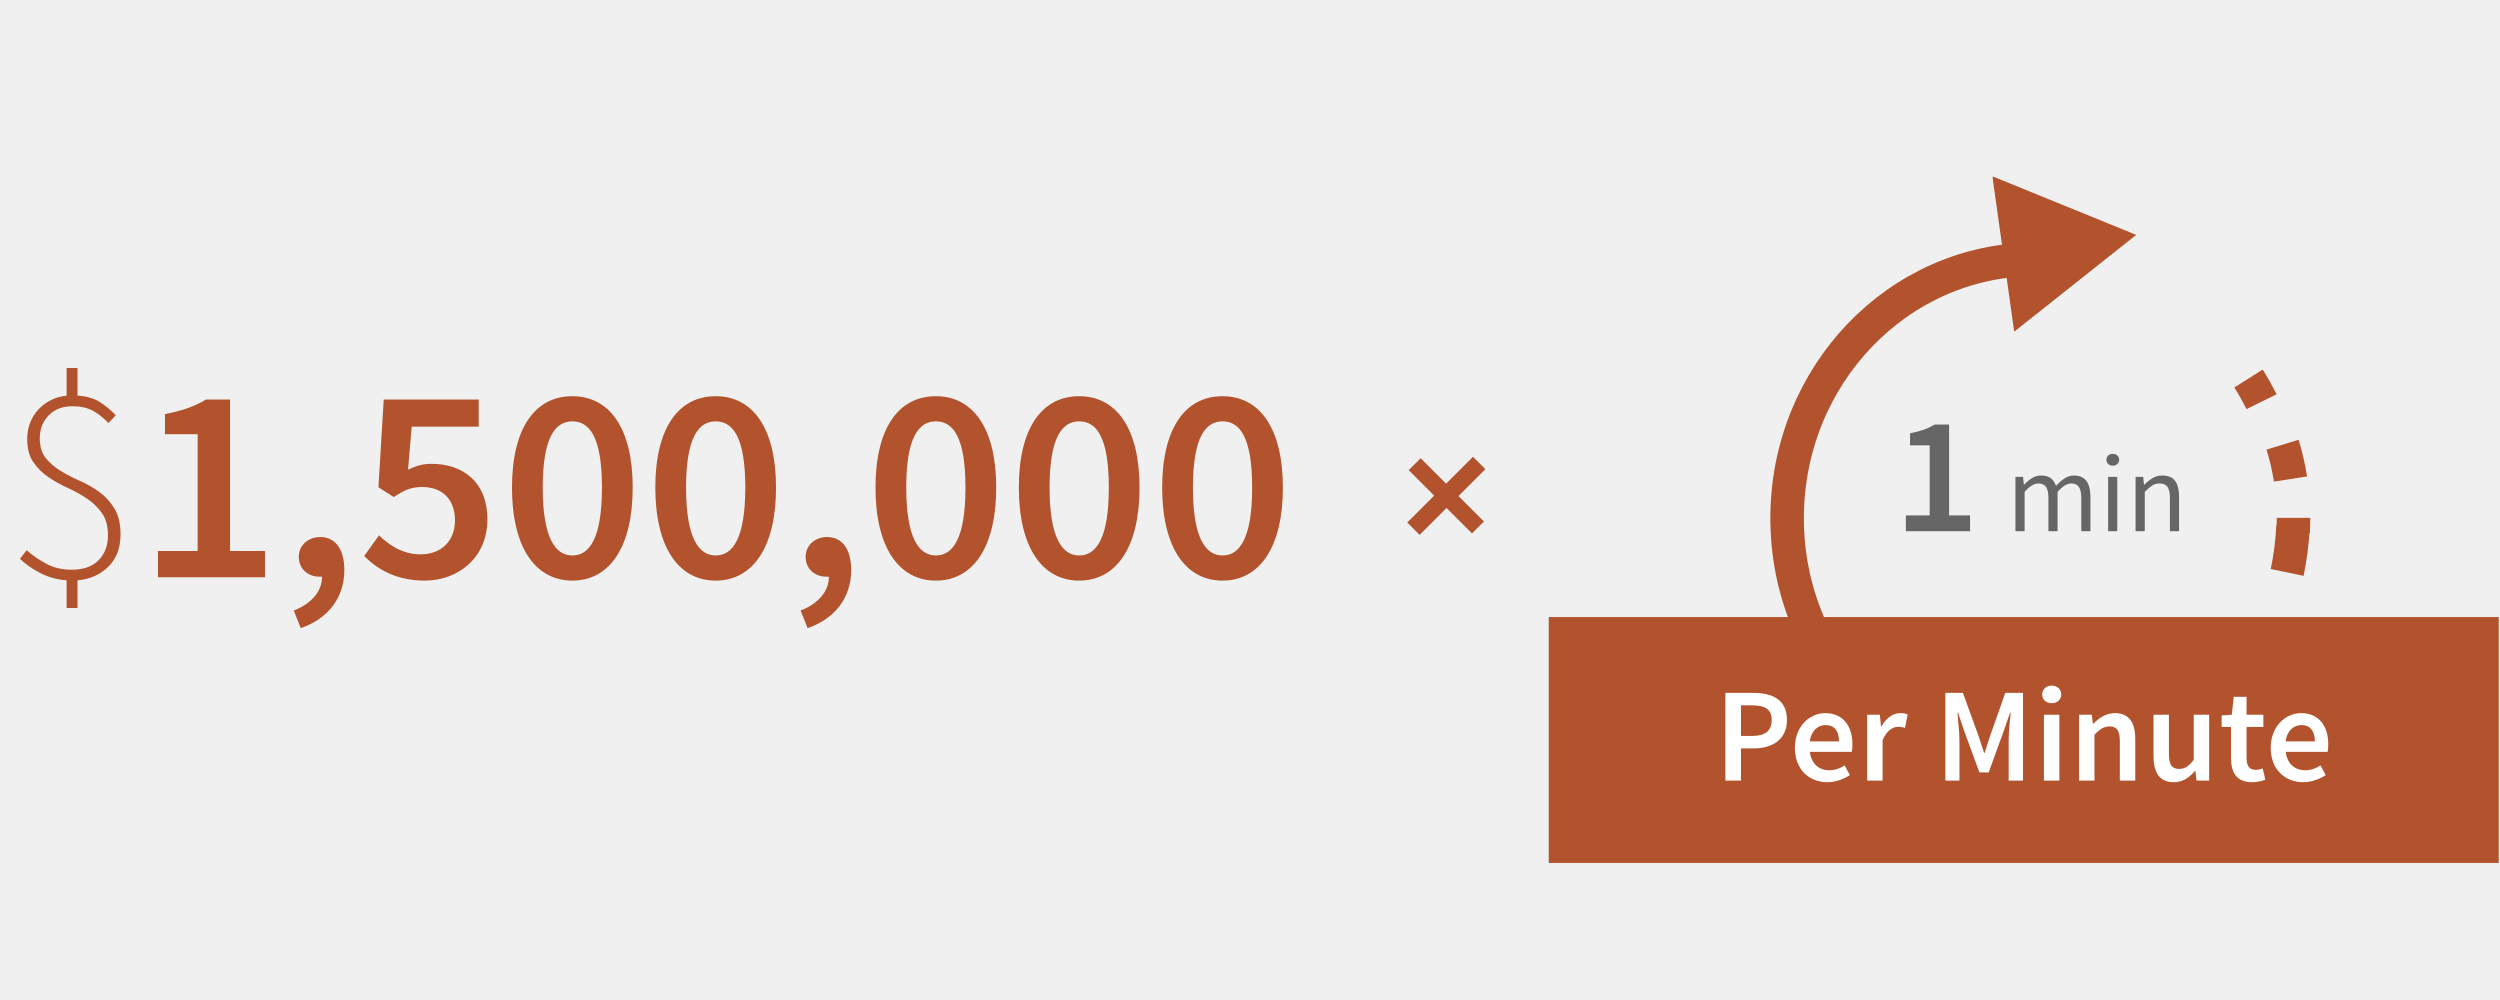
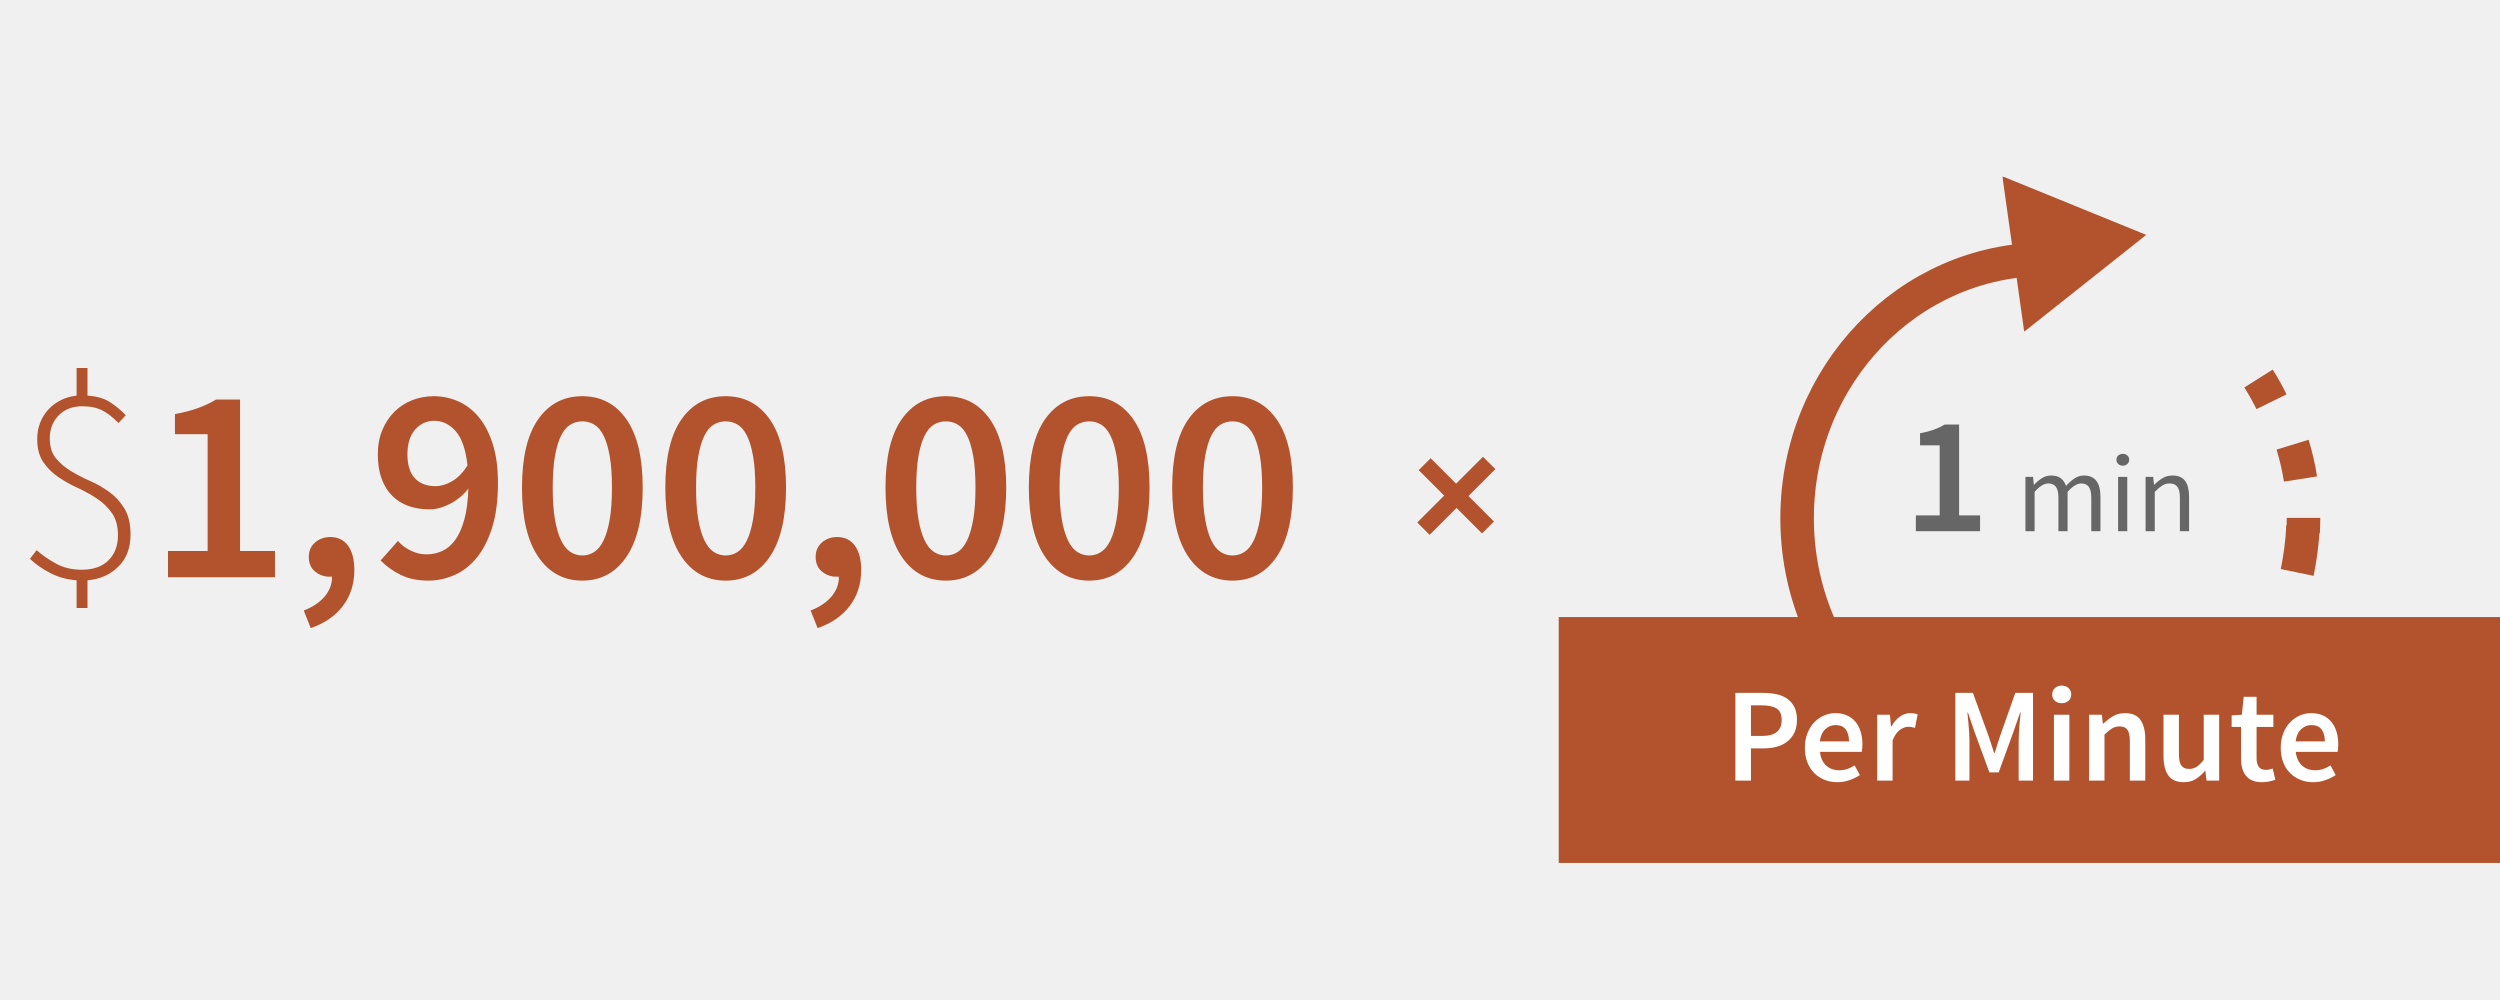
<svg xmlns="http://www.w3.org/2000/svg" xmlns:xlink="http://www.w3.org/1999/xlink" width="250px" height="100px" viewBox="0 0 250 100" version="1.1">
  <defs>
    <polygon id="path-1" points="0.426 0.286 14.811 0.286 14.811 15.824 0.426 15.824" />
  </defs>
  <g id="deficit-3-outline" stroke="none" stroke-width="1" fill="none" fill-rule="evenodd">
-     <g id="Group-10" transform="translate(1, 17)">
-       <path d="M5.66,43.8 L5.66,41.033 C4.691,40.959 3.807,40.712 3.006,40.293 C2.205,39.874 1.534,39.403 0.994,38.882 L1.664,38.016 C2.205,38.5 2.847,38.947 3.592,39.357 C4.337,39.767 5.194,39.972 6.163,39.972 C7.336,39.972 8.235,39.655 8.859,39.022 C9.483,38.388 9.795,37.559 9.795,36.535 C9.795,35.622 9.595,34.882 9.195,34.313 C8.794,33.745 8.296,33.261 7.7,32.861 C7.104,32.46 6.456,32.101 5.758,31.785 C5.059,31.468 4.412,31.105 3.816,30.695 C3.22,30.285 2.721,29.787 2.321,29.2 C1.921,28.613 1.72,27.845 1.72,26.895 C1.72,26.318 1.818,25.777 2.014,25.274 C2.209,24.772 2.484,24.329 2.838,23.947 C3.192,23.565 3.611,23.253 4.095,23.011 C4.58,22.769 5.101,22.62 5.66,22.564 L5.66,19.798 L6.75,19.798 L6.75,22.564 C7.662,22.62 8.408,22.834 8.985,23.207 C9.562,23.579 10.093,24.017 10.578,24.52 L9.851,25.302 C9.59,25.042 9.334,24.809 9.083,24.604 C8.831,24.399 8.566,24.222 8.286,24.073 C8.007,23.924 7.7,23.812 7.364,23.738 C7.029,23.663 6.647,23.626 6.219,23.626 C5.25,23.626 4.468,23.929 3.872,24.534 C3.276,25.139 2.978,25.908 2.978,26.839 C2.978,27.659 3.178,28.315 3.578,28.809 C3.979,29.303 4.477,29.731 5.073,30.094 C5.669,30.458 6.317,30.793 7.015,31.1 C7.714,31.408 8.361,31.78 8.957,32.218 C9.553,32.656 10.051,33.205 10.452,33.866 C10.852,34.528 11.053,35.389 11.053,36.451 C11.053,37.792 10.648,38.863 9.837,39.664 C9.027,40.465 7.998,40.922 6.75,41.033 L6.75,43.8 L5.66,43.8 Z M14.797,40.726 L14.797,38.1 L18.764,38.1 L18.764,26.42 L15.495,26.42 L15.495,24.408 C17.256,24.073 18.485,23.626 19.603,22.955 L22.006,22.955 L22.006,38.1 L25.498,38.1 L25.498,40.726 L14.797,40.726 Z M29.075,45.811 L28.376,44.051 C30.192,43.352 31.226,42.067 31.198,40.67 L30.947,40.67 C29.857,40.67 28.879,39.944 28.879,38.686 C28.879,37.485 29.857,36.702 31.031,36.702 C32.539,36.702 33.434,37.932 33.434,40 C33.434,42.738 31.841,44.861 29.075,45.811 Z M41.481,41.061 C38.603,41.061 36.731,39.916 35.417,38.602 L36.898,36.535 C37.96,37.541 39.273,38.435 41.062,38.435 C43.045,38.435 44.498,37.177 44.498,35.026 C44.498,32.902 43.185,31.701 41.229,31.701 C40.084,31.701 39.441,32.008 38.379,32.707 L36.842,31.729 L37.373,22.955 L46.873,22.955 L46.873,25.666 L40.167,25.666 L39.804,29.969 C40.559,29.605 41.229,29.382 42.151,29.382 C45.197,29.382 47.74,31.114 47.74,34.942 C47.74,38.826 44.75,41.061 41.481,41.061 Z M56.234,41.061 C52.545,41.061 50.198,37.764 50.198,31.757 C50.198,25.749 52.545,22.62 56.234,22.62 C59.922,22.62 62.269,25.777 62.269,31.757 C62.269,37.764 59.922,41.061 56.234,41.061 Z M56.234,38.547 C57.966,38.547 59.195,36.786 59.195,31.757 C59.195,26.727 57.966,25.135 56.234,25.135 C54.529,25.135 53.272,26.727 53.272,31.757 C53.272,36.786 54.529,38.547 56.234,38.547 Z M70.568,41.061 C66.879,41.061 64.532,37.764 64.532,31.757 C64.532,25.749 66.879,22.62 70.568,22.62 C74.256,22.62 76.603,25.777 76.603,31.757 C76.603,37.764 74.256,41.061 70.568,41.061 Z M70.568,38.547 C72.3,38.547 73.529,36.786 73.529,31.757 C73.529,26.727 72.3,25.135 70.568,25.135 C68.863,25.135 67.606,26.727 67.606,31.757 C67.606,36.786 68.863,38.547 70.568,38.547 Z M79.76,45.811 L79.062,44.051 C80.878,43.352 81.912,42.067 81.884,40.67 L81.632,40.67 C80.543,40.67 79.565,39.944 79.565,38.686 C79.565,37.485 80.543,36.702 81.716,36.702 C83.225,36.702 84.119,37.932 84.119,40 C84.119,42.738 82.526,44.861 79.76,45.811 Z M92.585,41.061 C88.897,41.061 86.55,37.764 86.55,31.757 C86.55,25.749 88.897,22.62 92.585,22.62 C96.274,22.62 98.621,25.777 98.621,31.757 C98.621,37.764 96.274,41.061 92.585,41.061 Z M92.585,38.547 C94.318,38.547 95.547,36.786 95.547,31.757 C95.547,26.727 94.318,25.135 92.585,25.135 C90.881,25.135 89.624,26.727 89.624,31.757 C89.624,36.786 90.881,38.547 92.585,38.547 Z M106.919,41.061 C103.231,41.061 100.884,37.764 100.884,31.757 C100.884,25.749 103.231,22.62 106.919,22.62 C110.607,22.62 112.954,25.777 112.954,31.757 C112.954,37.764 110.607,41.061 106.919,41.061 Z M106.919,38.547 C108.652,38.547 109.881,36.786 109.881,31.757 C109.881,26.727 108.652,25.135 106.919,25.135 C105.215,25.135 103.957,26.727 103.957,31.757 C103.957,36.786 105.215,38.547 106.919,38.547 Z M121.253,41.061 C117.565,41.061 115.218,37.764 115.218,31.757 C115.218,25.749 117.565,22.62 121.253,22.62 C124.941,22.62 127.288,25.777 127.288,31.757 C127.288,37.764 124.941,41.061 121.253,41.061 Z M121.253,38.547 C122.985,38.547 124.215,36.786 124.215,31.757 C124.215,26.727 122.985,25.135 121.253,25.135 C119.549,25.135 118.291,26.727 118.291,31.757 C118.291,36.786 119.549,38.547 121.253,38.547 Z" id="$1,500,000" fill="#B3532D" fill-rule="nonzero" />
+     <g id="Group-10" transform="translate(2, 17)">
+       <path d="M5.66,43.8 L5.66,41.033 C4.691,40.959 3.807,40.712 3.006,40.293 C2.205,39.874 1.534,39.403 0.994,38.882 L1.664,38.016 C2.205,38.5 2.847,38.947 3.592,39.357 C4.337,39.767 5.194,39.972 6.163,39.972 C7.336,39.972 8.235,39.655 8.859,39.022 C9.483,38.388 9.795,37.559 9.795,36.535 C9.795,35.622 9.595,34.882 9.195,34.313 C8.794,33.745 8.296,33.261 7.7,32.861 C7.223,32.54 6.713,32.247 6.171,31.98 L5.758,31.785 C5.059,31.468 4.412,31.105 3.816,30.695 C3.22,30.285 2.721,29.787 2.321,29.2 C1.921,28.613 1.72,27.845 1.72,26.895 C1.72,26.318 1.818,25.777 2.014,25.274 C2.209,24.772 2.484,24.329 2.838,23.947 C3.192,23.565 3.611,23.253 4.095,23.011 C4.58,22.769 5.101,22.62 5.66,22.564 L5.66,19.798 L6.75,19.798 L6.75,22.564 C7.662,22.62 8.408,22.834 8.985,23.207 C9.562,23.579 10.093,24.017 10.578,24.52 L9.851,25.302 C9.59,25.042 9.334,24.809 9.083,24.604 C8.831,24.399 8.566,24.222 8.286,24.073 C8.007,23.924 7.7,23.812 7.364,23.738 C7.029,23.663 6.647,23.626 6.219,23.626 C5.25,23.626 4.468,23.929 3.872,24.534 C3.276,25.139 2.978,25.908 2.978,26.839 C2.978,27.659 3.178,28.315 3.578,28.809 C3.979,29.303 4.477,29.731 5.073,30.094 C5.669,30.458 6.317,30.793 7.015,31.1 C7.714,31.408 8.361,31.78 8.957,32.218 C9.553,32.656 10.051,33.205 10.452,33.866 C10.852,34.528 11.053,35.389 11.053,36.451 C11.053,37.792 10.648,38.863 9.837,39.664 C9.027,40.465 7.998,40.922 6.75,41.033 L6.75,43.8 L5.66,43.8 Z M14.797,40.726 L14.797,38.1 L18.764,38.1 L18.764,26.42 L15.495,26.42 L15.495,24.408 C16.389,24.241 17.158,24.04 17.8,23.808 C18.443,23.575 19.044,23.291 19.603,22.955 L22.006,22.955 L22.006,38.1 L25.498,38.1 L25.498,40.726 L14.797,40.726 Z M29.075,45.811 L28.376,44.051 C29.289,43.697 29.992,43.222 30.486,42.626 C30.979,42.03 31.217,41.378 31.198,40.67 L30.947,40.67 C30.407,40.67 29.927,40.498 29.508,40.153 C29.089,39.809 28.879,39.32 28.879,38.686 C28.879,38.09 29.089,37.611 29.508,37.247 C29.927,36.884 30.435,36.702 31.031,36.702 C31.794,36.702 32.386,36.991 32.805,37.569 C33.224,38.146 33.434,38.956 33.434,40 C33.434,41.378 33.056,42.57 32.302,43.576 C31.548,44.582 30.472,45.327 29.075,45.811 Z M41.565,31.617 C42.086,31.617 42.631,31.454 43.199,31.128 C43.767,30.802 44.284,30.276 44.75,29.549 C44.582,27.985 44.196,26.849 43.59,26.141 C42.985,25.433 42.254,25.079 41.397,25.079 C40.67,25.079 40.046,25.368 39.525,25.945 C39.003,26.523 38.742,27.351 38.742,28.432 C38.742,29.494 38.989,30.29 39.483,30.821 C39.977,31.352 40.67,31.617 41.565,31.617 Z M40.81,41.061 C39.748,41.061 38.826,40.866 38.044,40.475 C37.262,40.083 36.6,39.608 36.06,39.05 L37.792,37.094 C38.128,37.485 38.552,37.806 39.064,38.058 C39.576,38.309 40.102,38.435 40.642,38.435 C41.201,38.435 41.728,38.323 42.221,38.1 C42.715,37.876 43.148,37.508 43.52,36.996 C43.893,36.484 44.196,35.808 44.429,34.97 C44.661,34.132 44.796,33.098 44.834,31.869 C44.312,32.521 43.697,33.028 42.99,33.391 C42.282,33.755 41.602,33.936 40.95,33.936 C40.186,33.936 39.488,33.825 38.854,33.601 C38.221,33.377 37.676,33.037 37.22,32.581 C36.763,32.125 36.409,31.552 36.158,30.863 C35.906,30.174 35.781,29.363 35.781,28.432 C35.781,27.538 35.93,26.732 36.228,26.015 C36.526,25.298 36.926,24.688 37.429,24.185 C37.932,23.682 38.524,23.295 39.203,23.025 C39.883,22.755 40.605,22.62 41.369,22.62 C42.226,22.62 43.045,22.792 43.828,23.137 C44.61,23.482 45.295,24.008 45.881,24.716 C46.468,25.424 46.934,26.322 47.279,27.412 C47.623,28.502 47.795,29.792 47.795,31.282 C47.795,33.014 47.605,34.495 47.223,35.725 C46.841,36.954 46.329,37.964 45.686,38.756 C45.043,39.548 44.298,40.13 43.451,40.502 C42.603,40.875 41.723,41.061 40.81,41.061 Z M56.234,41.061 C54.371,41.061 52.899,40.265 51.819,38.672 C50.739,37.08 50.198,34.775 50.198,31.757 C50.198,28.739 50.739,26.462 51.819,24.925 C52.899,23.388 54.371,22.62 56.234,22.62 C58.096,22.62 59.568,23.393 60.648,24.939 C61.729,26.485 62.269,28.758 62.269,31.757 C62.269,34.775 61.729,37.08 60.648,38.672 C59.568,40.265 58.096,41.061 56.234,41.061 Z M56.234,38.547 C56.662,38.547 57.058,38.43 57.421,38.197 C57.784,37.964 58.096,37.578 58.357,37.038 C58.618,36.498 58.823,35.799 58.972,34.942 C59.121,34.085 59.195,33.024 59.195,31.757 C59.195,30.509 59.121,29.461 58.972,28.613 C58.823,27.766 58.618,27.081 58.357,26.56 C58.096,26.038 57.784,25.67 57.421,25.456 C57.058,25.242 56.662,25.135 56.234,25.135 C55.805,25.135 55.409,25.242 55.046,25.456 C54.683,25.67 54.371,26.038 54.11,26.56 C53.849,27.081 53.644,27.766 53.495,28.613 C53.346,29.461 53.272,30.509 53.272,31.757 C53.272,33.024 53.346,34.085 53.495,34.942 C53.644,35.799 53.849,36.498 54.11,37.038 C54.371,37.578 54.683,37.964 55.046,38.197 C55.409,38.43 55.805,38.547 56.234,38.547 Z M70.568,41.061 C68.705,41.061 67.233,40.265 66.153,38.672 C65.072,37.08 64.532,34.775 64.532,31.757 C64.532,28.739 65.072,26.462 66.153,24.925 C67.233,23.388 68.705,22.62 70.568,22.62 C72.43,22.62 73.902,23.393 74.982,24.939 C76.063,26.485 76.603,28.758 76.603,31.757 C76.603,34.775 76.063,37.08 74.982,38.672 C73.902,40.265 72.43,41.061 70.568,41.061 Z M70.568,38.547 C70.996,38.547 71.392,38.43 71.755,38.197 C72.118,37.964 72.43,37.578 72.691,37.038 C72.952,36.498 73.157,35.799 73.306,34.942 C73.455,34.085 73.529,33.024 73.529,31.757 C73.529,30.509 73.455,29.461 73.306,28.613 C73.157,27.766 72.952,27.081 72.691,26.56 C72.43,26.038 72.118,25.67 71.755,25.456 C71.392,25.242 70.996,25.135 70.568,25.135 C70.139,25.135 69.743,25.242 69.38,25.456 C69.017,25.67 68.705,26.038 68.444,26.56 C68.183,27.081 67.978,27.766 67.829,28.613 C67.68,29.461 67.606,30.509 67.606,31.757 C67.606,33.024 67.68,34.085 67.829,34.942 C67.978,35.799 68.183,36.498 68.444,37.038 C68.705,37.578 69.017,37.964 69.38,38.197 C69.743,38.43 70.139,38.547 70.568,38.547 Z M81.716,36.702 C82.48,36.702 83.071,36.991 83.49,37.569 C83.91,38.146 84.119,38.956 84.119,40 C84.119,41.378 83.742,42.57 82.987,43.576 C82.233,44.582 81.157,45.327 79.76,45.811 L79.062,44.051 C79.974,43.697 80.678,43.222 81.171,42.626 C81.665,42.03 81.902,41.378 81.884,40.67 L81.632,40.67 C81.092,40.67 80.612,40.498 80.193,40.153 C79.774,39.809 79.565,39.32 79.565,38.686 C79.565,38.09 79.774,37.611 80.193,37.247 C80.612,36.884 81.12,36.702 81.716,36.702 Z M92.585,22.62 C94.448,22.62 95.92,23.393 97,24.939 C98.08,26.485 98.621,28.758 98.621,31.757 C98.621,34.775 98.08,37.08 97,38.672 C95.92,40.265 94.448,41.061 92.585,41.061 C90.723,41.061 89.251,40.265 88.171,38.672 C87.09,37.08 86.55,34.775 86.55,31.757 C86.55,28.739 87.09,26.462 88.171,24.925 C89.251,23.388 90.723,22.62 92.585,22.62 Z M106.919,22.62 C108.782,22.62 110.254,23.393 111.334,24.939 C112.414,26.485 112.954,28.758 112.954,31.757 C112.954,34.775 112.414,37.08 111.334,38.672 C110.254,40.265 108.782,41.061 106.919,41.061 C105.056,41.061 103.585,40.265 102.504,38.672 C101.424,37.08 100.884,34.775 100.884,31.757 C100.884,28.739 101.424,26.462 102.504,24.925 C103.585,23.388 105.056,22.62 106.919,22.62 Z M121.253,22.62 C123.116,22.62 124.587,23.393 125.668,24.939 C126.748,26.485 127.288,28.758 127.288,31.757 C127.288,34.775 126.748,37.08 125.668,38.672 C124.587,40.265 123.116,41.061 121.253,41.061 C119.39,41.061 117.919,40.265 116.838,38.672 C115.758,37.08 115.218,34.775 115.218,31.757 C115.218,28.739 115.758,26.462 116.838,24.925 C117.919,23.388 119.39,22.62 121.253,22.62 Z M92.585,25.135 C92.157,25.135 91.761,25.242 91.398,25.456 C91.035,25.67 90.723,26.038 90.462,26.56 C90.201,27.081 89.996,27.766 89.847,28.613 C89.698,29.461 89.624,30.509 89.624,31.757 C89.624,33.024 89.698,34.085 89.847,34.942 C89.996,35.799 90.201,36.498 90.462,37.038 C90.723,37.578 91.035,37.964 91.398,38.197 C91.761,38.43 92.157,38.547 92.585,38.547 C93.014,38.547 93.41,38.43 93.773,38.197 C94.136,37.964 94.448,37.578 94.709,37.038 C94.97,36.498 95.175,35.799 95.324,34.942 C95.473,34.085 95.547,33.024 95.547,31.757 C95.547,30.509 95.473,29.461 95.324,28.613 C95.175,27.766 94.97,27.081 94.709,26.56 C94.448,26.038 94.136,25.67 93.773,25.456 C93.41,25.242 93.014,25.135 92.585,25.135 Z M106.919,25.135 C106.491,25.135 106.095,25.242 105.732,25.456 C105.368,25.67 105.056,26.038 104.796,26.56 C104.535,27.081 104.33,27.766 104.181,28.613 C104.032,29.461 103.957,30.509 103.957,31.757 C103.957,33.024 104.032,34.085 104.181,34.942 C104.33,35.799 104.535,36.498 104.796,37.038 C105.056,37.578 105.368,37.964 105.732,38.197 C106.095,38.43 106.491,38.547 106.919,38.547 C107.348,38.547 107.743,38.43 108.107,38.197 C108.47,37.964 108.782,37.578 109.043,37.038 C109.304,36.498 109.508,35.799 109.657,34.942 C109.806,34.085 109.881,33.024 109.881,31.757 C109.881,30.509 109.806,29.461 109.657,28.613 C109.508,27.766 109.304,27.081 109.043,26.56 C108.782,26.038 108.47,25.67 108.107,25.456 C107.743,25.242 107.348,25.135 106.919,25.135 Z M121.253,25.135 C120.825,25.135 120.429,25.242 120.066,25.456 C119.702,25.67 119.39,26.038 119.13,26.56 C118.869,27.081 118.664,27.766 118.515,28.613 C118.366,29.461 118.291,30.509 118.291,31.757 C118.291,33.024 118.366,34.085 118.515,34.942 C118.664,35.799 118.869,36.498 119.13,37.038 C119.39,37.578 119.702,37.964 120.066,38.197 C120.429,38.43 120.825,38.547 121.253,38.547 C121.681,38.547 122.077,38.43 122.441,38.197 C122.804,37.964 123.116,37.578 123.377,37.038 C123.637,36.498 123.842,35.799 123.991,34.942 C124.14,34.085 124.215,33.024 124.215,31.757 C124.215,30.509 124.14,29.461 123.991,28.613 C123.842,27.766 123.637,27.081 123.377,26.56 C123.116,26.038 122.804,25.67 122.441,25.456 C122.077,25.242 121.681,25.135 121.253,25.135 Z" id="$1,900,000" fill="#B3532D" fill-rule="nonzero" />
      <g id="Group-32-Copy" transform="translate(177.3451, 0)">
        <g id="Group-4" transform="translate(0, 8.633541)" stroke="#B3532D" stroke-linejoin="round" stroke-width="3.353">
          <path d="M25.234,52.093 C11.499,52.093 0.366,40.497 0.366,26.193 C0.366,11.889 11.499,0.293 25.234,0.293" id="Stroke-3" />
        </g>
        <g id="Group-8" transform="translate(33.42793, 54.90932)">
          <path d="M7.356,0.569 C5.315,2.088 3.032,3.279 0.578,4.071" id="Fill-5" fill="#FFFFFF" />
          <path d="M7.356,0.569 C5.315,2.088 3.032,3.279 0.578,4.071" id="Stroke-7" stroke="#B3532D" stroke-width="3.353" stroke-linejoin="round" />
        </g>
        <g id="Group-12" transform="translate(43.66097, 45.23976)">
          <path d="M4.007,0.596 C2.963,2.873 1.642,4.984 0.094,6.876" id="Fill-9" fill="#FFFFFF" />
          <path d="M4.007,0.596 C2.963,2.873 1.642,4.984 0.094,6.876" id="Stroke-11" stroke="#B3532D" stroke-width="3.353" stroke-linejoin="round" />
        </g>
        <g id="Group-16" transform="translate(49.11859, 35.57019)">
          <path d="M1.846,0.037 C1.765,1.621 1.564,3.173 1.253,4.674" id="Fill-13" fill="#FFFFFF" />
          <path d="M1.846,0.037 C1.765,1.621 1.564,3.173 1.253,4.674" id="Stroke-15" stroke="#B3532D" stroke-width="3.353" stroke-linejoin="round" />
        </g>
        <g id="Group-20" transform="translate(49.80079, 34.18882)">
          <path d="M1.205,0.599 C1.205,1.081 1.191,1.56 1.164,2.037" id="Fill-17" fill="#FFFFFF" />
          <path d="M1.205,0.599 C1.205,1.081 1.191,1.56 1.164,2.037" id="Stroke-19" stroke="#B3532D" stroke-width="3.353" stroke-linejoin="round" />
        </g>
        <g id="Group-24" transform="translate(49.11859, 27.28199)">
          <path d="M0.794,0.185 C1.136,1.298 1.402,2.444 1.586,3.619" id="Fill-21" fill="#FFFFFF" />
          <path d="M0.794,0.185 C1.136,1.298 1.402,2.444 1.586,3.619" id="Stroke-23" stroke="#B3532D" stroke-width="3.353" stroke-linejoin="round" />
        </g>
        <g id="Group-28" transform="translate(45.70758, 20.37516)">
          <path d="M0.799,0.476 C1.272,1.224 1.703,1.997 2.096,2.797" id="Fill-25" fill="#B3532D" />
          <path d="M0.799,0.476 C1.272,1.224 1.703,1.997 2.096,2.797" id="Stroke-27" stroke="#B3532D" stroke-width="3.353" stroke-linejoin="round" />
        </g>
        <g id="Group-31" transform="translate(20.46608, 0.345342)">
          <mask id="mask-2" fill="white">
            <use xlink:href="#path-1" />
          </mask>
          <g id="Clip-30" />
          <polygon id="Fill-29" fill="#B3532D" mask="url(#mask-2)" points="14.811 6.142 8.711 10.982 2.608 15.824 1.518 8.054 0.426 0.284 7.619 3.214" />
        </g>
      </g>
-       <path d="M189.586,36.118 L189.586,34.542 L191.967,34.542 L191.967,27.534 L190.005,27.534 L190.005,26.327 C191.061,26.126 191.799,25.858 192.47,25.455 L193.911,25.455 L193.911,34.542 L196.007,34.542 L196.007,36.118 L189.586,36.118 Z M200.545,36.118 L200.545,30.686 L201.305,30.686 L201.383,31.468 L201.416,31.468 C201.655,31.208 201.914,30.99 202.193,30.814 C202.473,30.639 202.776,30.552 203.104,30.552 C203.521,30.552 203.847,30.643 204.082,30.826 C204.317,31.008 204.49,31.263 204.602,31.591 C204.885,31.278 205.17,31.027 205.457,30.837 C205.744,30.647 206.055,30.552 206.39,30.552 C206.949,30.552 207.364,30.731 207.636,31.088 C207.908,31.446 208.044,31.975 208.044,32.675 L208.044,36.118 L207.128,36.118 L207.128,32.798 C207.128,32.284 207.046,31.913 206.882,31.686 C206.718,31.459 206.465,31.345 206.122,31.345 C205.712,31.345 205.257,31.625 204.758,32.184 L204.758,36.118 L203.842,36.118 L203.842,32.798 C203.842,32.284 203.76,31.913 203.596,31.686 C203.432,31.459 203.175,31.345 202.825,31.345 C202.415,31.345 201.96,31.625 201.461,32.184 L201.461,36.118 L200.545,36.118 Z M209.81,36.118 L209.81,30.686 L210.727,30.686 L210.727,36.118 L209.81,36.118 Z M210.279,29.568 C210.101,29.568 209.95,29.512 209.827,29.401 C209.704,29.289 209.642,29.147 209.642,28.976 C209.642,28.797 209.704,28.654 209.827,28.546 C209.95,28.438 210.101,28.384 210.279,28.384 C210.458,28.384 210.609,28.438 210.732,28.546 C210.855,28.654 210.917,28.797 210.917,28.976 C210.917,29.147 210.855,29.289 210.732,29.401 C210.609,29.512 210.458,29.568 210.279,29.568 Z M212.559,36.118 L212.559,30.686 L213.319,30.686 L213.398,31.468 L213.431,31.468 C213.692,31.208 213.966,30.99 214.253,30.814 C214.54,30.639 214.873,30.552 215.253,30.552 C215.827,30.552 216.246,30.731 216.51,31.088 C216.775,31.446 216.907,31.975 216.907,32.675 L216.907,36.118 L215.991,36.118 L215.991,32.798 C215.991,32.284 215.909,31.913 215.745,31.686 C215.581,31.459 215.32,31.345 214.962,31.345 C214.679,31.345 214.43,31.416 214.214,31.558 C213.998,31.699 213.752,31.908 213.476,32.184 L213.476,36.118 L212.559,36.118 Z" id="1min" fill="#666666" fill-rule="nonzero" />
+       <path d="M189.586,36.118 L189.586,34.542 L191.967,34.542 L191.967,27.534 L190.005,27.534 L190.005,26.327 C190.542,26.227 191.003,26.106 191.388,25.967 C191.774,25.827 192.134,25.657 192.47,25.455 L193.911,25.455 L193.911,34.542 L196.007,34.542 L196.007,36.118 L189.586,36.118 Z M200.545,36.118 L200.545,30.686 L201.305,30.686 L201.383,31.468 L201.416,31.468 C201.655,31.208 201.914,30.99 202.193,30.814 C202.473,30.639 202.776,30.552 203.104,30.552 C203.521,30.552 203.847,30.643 204.082,30.826 C204.317,31.008 204.49,31.263 204.602,31.591 C204.885,31.278 205.17,31.027 205.457,30.837 C205.744,30.647 206.055,30.552 206.39,30.552 C206.949,30.552 207.364,30.731 207.636,31.088 C207.908,31.446 208.044,31.975 208.044,32.675 L208.044,36.118 L207.128,36.118 L207.128,32.798 C207.128,32.284 207.046,31.913 206.882,31.686 C206.718,31.459 206.465,31.345 206.122,31.345 C205.712,31.345 205.257,31.625 204.758,32.184 L204.758,36.118 L203.842,36.118 L203.842,32.798 C203.842,32.284 203.76,31.913 203.596,31.686 C203.432,31.459 203.175,31.345 202.825,31.345 C202.415,31.345 201.96,31.625 201.461,32.184 L201.461,36.118 L200.545,36.118 Z M209.81,36.118 L209.81,30.686 L210.727,30.686 L210.727,36.118 L209.81,36.118 Z M210.279,29.568 C210.101,29.568 209.95,29.512 209.827,29.401 C209.704,29.289 209.642,29.147 209.642,28.976 C209.642,28.797 209.704,28.654 209.827,28.546 C209.95,28.438 210.101,28.384 210.279,28.384 C210.458,28.384 210.609,28.438 210.732,28.546 C210.855,28.654 210.917,28.797 210.917,28.976 C210.917,29.147 210.855,29.289 210.732,29.401 C210.609,29.512 210.458,29.568 210.279,29.568 Z M212.559,36.118 L212.559,30.686 L213.319,30.686 L213.398,31.468 L213.431,31.468 C213.692,31.208 213.966,30.99 214.253,30.814 C214.54,30.639 214.873,30.552 215.253,30.552 C215.827,30.552 216.246,30.731 216.51,31.088 C216.775,31.446 216.907,31.975 216.907,32.675 L216.907,36.118 L215.991,36.118 L215.991,32.798 C215.991,32.284 215.909,31.913 215.745,31.686 C215.581,31.459 215.32,31.345 214.962,31.345 C214.679,31.345 214.43,31.416 214.214,31.558 C213.998,31.699 213.752,31.908 213.476,32.184 L213.476,36.118 L212.559,36.118 Z" id="1min" fill="#666666" fill-rule="nonzero" />
      <rect id="Rectangle-Copy-2" fill="#B3532D" fill-rule="nonzero" x="153.874" y="44.706" width="95" height="24.588" />
-       <path d="M171.54,61.059 L171.54,52.288 L174.303,52.288 C176.248,52.288 177.696,52.958 177.696,54.997 C177.696,56.942 176.248,57.84 174.356,57.84 L173.096,57.84 L173.096,61.059 L171.54,61.059 Z M173.096,56.593 L174.236,56.593 C175.537,56.593 176.167,56.07 176.167,54.997 C176.167,53.897 175.483,53.535 174.182,53.535 L173.096,53.535 L173.096,56.593 Z M181.733,61.22 C179.909,61.22 178.487,59.946 178.487,57.773 C178.487,55.627 179.976,54.313 181.518,54.313 C183.302,54.313 184.241,55.6 184.241,57.438 C184.241,57.733 184.214,58.028 184.174,58.189 L179.989,58.189 C180.124,59.356 180.875,60.026 181.934,60.026 C182.497,60.026 182.98,59.852 183.463,59.543 L183.986,60.509 C183.356,60.925 182.565,61.22 181.733,61.22 Z M179.976,57.143 L182.9,57.143 C182.9,56.123 182.457,55.507 181.559,55.507 C180.781,55.507 180.11,56.083 179.976,57.143 Z M185.716,61.059 L185.716,54.474 L186.99,54.474 L187.098,55.641 L187.151,55.641 C187.621,54.782 188.318,54.313 189.016,54.313 C189.351,54.313 189.565,54.353 189.767,54.447 L189.498,55.788 C189.27,55.721 189.096,55.681 188.814,55.681 C188.291,55.681 187.661,56.043 187.259,57.035 L187.259,61.059 L185.716,61.059 Z M193.535,61.059 L193.535,52.288 L195.292,52.288 L196.848,56.579 C197.036,57.129 197.224,57.719 197.411,58.296 L197.465,58.296 C197.653,57.719 197.827,57.129 198.015,56.579 L199.53,52.288 L201.301,52.288 L201.301,61.059 L199.866,61.059 L199.866,57.049 C199.866,56.231 199.986,55.064 200.067,54.259 L200.013,54.259 L199.302,56.298 L197.867,60.241 L196.942,60.241 L195.493,56.298 L194.796,54.259 L194.742,54.259 C194.809,55.064 194.944,56.231 194.944,57.049 L194.944,61.059 L193.535,61.059 Z M203.393,61.059 L203.393,54.474 L204.935,54.474 L204.935,61.059 L203.393,61.059 Z M204.171,53.32 C203.621,53.32 203.219,52.958 203.219,52.449 C203.219,51.926 203.621,51.563 204.171,51.563 C204.721,51.563 205.123,51.926 205.123,52.449 C205.123,52.958 204.721,53.32 204.171,53.32 Z M206.907,61.059 L206.907,54.474 L208.181,54.474 L208.288,55.359 L208.342,55.359 C208.932,54.782 209.603,54.313 210.501,54.313 C211.91,54.313 212.527,55.265 212.527,56.928 L212.527,61.059 L210.984,61.059 L210.984,57.129 C210.984,56.043 210.676,55.641 209.951,55.641 C209.375,55.641 208.999,55.922 208.449,56.459 L208.449,61.059 L206.907,61.059 Z M216.376,61.22 C214.967,61.22 214.351,60.268 214.351,58.605 L214.351,54.474 L215.893,54.474 L215.893,58.403 C215.893,59.49 216.201,59.892 216.912,59.892 C217.489,59.892 217.878,59.624 218.374,58.98 L218.374,54.474 L219.916,54.474 L219.916,61.059 L218.656,61.059 L218.535,60.093 L218.495,60.093 C217.918,60.777 217.274,61.22 216.376,61.22 Z M224.195,61.22 C222.666,61.22 222.103,60.254 222.103,58.833 L222.103,55.694 L221.164,55.694 L221.164,54.541 L222.183,54.474 L222.371,52.677 L223.658,52.677 L223.658,54.474 L225.335,54.474 L225.335,55.694 L223.658,55.694 L223.658,58.833 C223.658,59.611 223.953,59.986 224.584,59.986 C224.812,59.986 225.08,59.919 225.268,59.839 L225.536,60.979 C225.174,61.099 224.718,61.22 224.195,61.22 Z M229.318,61.22 C227.494,61.22 226.072,59.946 226.072,57.773 C226.072,55.627 227.561,54.313 229.104,54.313 C230.887,54.313 231.826,55.6 231.826,57.438 C231.826,57.733 231.799,58.028 231.759,58.189 L227.575,58.189 C227.709,59.356 228.46,60.026 229.519,60.026 C230.083,60.026 230.565,59.852 231.048,59.543 L231.571,60.509 C230.941,60.925 230.15,61.22 229.318,61.22 Z M227.561,57.143 L230.485,57.143 C230.485,56.123 230.042,55.507 229.144,55.507 C228.366,55.507 227.695,56.083 227.561,57.143 Z" id="PerMinute" fill="#FFFFFF" fill-rule="nonzero" />
+       <path d="M171.54,61.059 L171.54,52.288 L174.303,52.288 C174.786,52.288 175.235,52.332 175.651,52.422 C176.066,52.511 176.426,52.663 176.73,52.878 C177.034,53.092 177.271,53.372 177.441,53.716 C177.611,54.06 177.696,54.487 177.696,54.997 C177.696,55.48 177.611,55.9 177.441,56.258 C177.271,56.615 177.037,56.913 176.737,57.149 C176.438,57.386 176.084,57.561 175.678,57.673 C175.271,57.784 174.83,57.84 174.356,57.84 L173.096,57.84 L173.096,61.059 L171.54,61.059 Z M173.096,56.593 L174.236,56.593 C175.523,56.593 176.167,56.061 176.167,54.997 C176.167,54.443 175.999,54.06 175.664,53.85 C175.329,53.64 174.835,53.535 174.182,53.535 L173.096,53.535 L173.096,56.593 Z M181.733,61.22 C181.277,61.22 180.852,61.142 180.459,60.985 C180.065,60.829 179.721,60.603 179.426,60.308 C179.131,60.013 178.901,59.653 178.735,59.228 C178.57,58.804 178.487,58.319 178.487,57.773 C178.487,57.237 178.572,56.754 178.742,56.325 C178.912,55.895 179.138,55.533 179.419,55.238 C179.701,54.943 180.025,54.715 180.392,54.554 C180.758,54.393 181.134,54.313 181.518,54.313 C181.965,54.313 182.359,54.389 182.699,54.541 C183.038,54.693 183.322,54.907 183.55,55.185 C183.778,55.462 183.95,55.793 184.067,56.177 C184.183,56.562 184.241,56.982 184.241,57.438 C184.241,57.59 184.234,57.733 184.221,57.867 C184.207,58.001 184.192,58.108 184.174,58.189 L179.989,58.189 C180.061,58.779 180.269,59.233 180.613,59.55 C180.957,59.868 181.398,60.026 181.934,60.026 C182.22,60.026 182.486,59.984 182.732,59.899 C182.978,59.814 183.222,59.695 183.463,59.543 L183.986,60.509 C183.673,60.715 183.325,60.885 182.94,61.019 C182.556,61.153 182.153,61.22 181.733,61.22 Z M179.976,57.143 L182.9,57.143 C182.9,56.633 182.79,56.233 182.571,55.942 C182.352,55.652 182.015,55.507 181.559,55.507 C181.165,55.507 180.821,55.645 180.526,55.922 C180.231,56.199 180.048,56.606 179.976,57.143 Z M185.716,61.059 L185.716,54.474 L186.99,54.474 L187.098,55.641 L187.151,55.641 C187.384,55.211 187.665,54.883 187.996,54.655 C188.327,54.427 188.667,54.313 189.016,54.313 C189.329,54.313 189.579,54.358 189.767,54.447 L189.498,55.788 C189.382,55.752 189.275,55.726 189.177,55.708 C189.078,55.69 188.957,55.681 188.814,55.681 C188.555,55.681 188.282,55.781 187.996,55.983 C187.71,56.184 187.464,56.535 187.259,57.035 L187.259,61.059 L185.716,61.059 Z M193.535,61.059 L193.535,52.288 L195.292,52.288 L196.848,56.579 L196.992,57 L196.992,57 L197.13,57.431 C197.219,57.722 197.313,58.01 197.411,58.296 L197.465,58.296 L197.608,57.865 L197.608,57.865 L197.74,57.431 C197.825,57.141 197.917,56.857 198.015,56.579 L199.53,52.288 L201.301,52.288 L201.301,61.059 L199.866,61.059 L199.866,57.049 C199.866,56.843 199.872,56.62 199.886,56.378 L199.933,55.647 L199.933,55.647 L199.963,55.282 L199.963,55.282 L200.048,54.47 C200.055,54.398 200.061,54.328 200.067,54.259 L200.013,54.259 L199.302,56.298 L197.867,60.241 L196.942,60.241 L195.493,56.298 L194.796,54.259 L194.742,54.259 L194.87,55.647 L194.87,55.647 C194.892,55.893 194.91,56.137 194.923,56.378 C194.937,56.62 194.944,56.843 194.944,57.049 L194.944,61.059 L193.535,61.059 Z M203.393,61.059 L203.393,54.474 L204.935,54.474 L204.935,61.059 L203.393,61.059 Z M204.171,53.32 C203.894,53.32 203.666,53.24 203.487,53.079 C203.308,52.918 203.219,52.708 203.219,52.449 C203.219,52.189 203.308,51.977 203.487,51.812 C203.666,51.646 203.894,51.563 204.171,51.563 C204.448,51.563 204.676,51.646 204.855,51.812 C205.034,51.977 205.123,52.189 205.123,52.449 C205.123,52.708 205.034,52.918 204.855,53.079 C204.676,53.24 204.448,53.32 204.171,53.32 Z M206.907,61.059 L206.907,54.474 L208.181,54.474 L208.288,55.359 L208.342,55.359 C208.637,55.073 208.957,54.827 209.301,54.621 C209.645,54.416 210.045,54.313 210.501,54.313 C211.208,54.313 211.722,54.539 212.044,54.99 C212.366,55.442 212.527,56.088 212.527,56.928 L212.527,61.059 L210.984,61.059 L210.984,57.129 C210.984,56.584 210.904,56.199 210.743,55.976 C210.582,55.752 210.318,55.641 209.951,55.641 C209.665,55.641 209.413,55.71 209.194,55.849 C208.975,55.987 208.726,56.191 208.449,56.459 L208.449,61.059 L206.907,61.059 Z M216.376,61.22 C215.669,61.22 215.155,60.994 214.833,60.543 C214.511,60.091 214.351,59.445 214.351,58.605 L214.351,54.474 L215.893,54.474 L215.893,58.403 C215.893,58.949 215.973,59.333 216.134,59.557 C216.295,59.78 216.555,59.892 216.912,59.892 C217.198,59.892 217.451,59.821 217.67,59.678 C217.889,59.535 218.124,59.302 218.374,58.98 L218.374,54.474 L219.916,54.474 L219.916,61.059 L218.656,61.059 L218.535,60.093 L218.495,60.093 C218.209,60.433 217.898,60.706 217.563,60.911 C217.227,61.117 216.832,61.22 216.376,61.22 Z M223.658,52.677 L223.658,54.474 L225.335,54.474 L225.335,55.694 L223.658,55.694 L223.658,58.833 C223.658,59.602 223.967,59.986 224.584,59.986 C224.7,59.986 224.818,59.973 224.939,59.946 C225.06,59.919 225.169,59.883 225.268,59.839 L225.536,60.979 C225.357,61.041 225.154,61.097 224.926,61.146 C224.698,61.195 224.454,61.22 224.195,61.22 C223.81,61.22 223.486,61.162 223.222,61.046 C222.959,60.929 222.744,60.766 222.579,60.556 C222.413,60.346 222.293,60.096 222.217,59.805 C222.141,59.514 222.103,59.19 222.103,58.833 L222.103,55.694 L221.164,55.694 L221.164,54.541 L222.183,54.474 L222.371,52.677 L223.658,52.677 Z M229.104,54.313 C229.551,54.313 229.944,54.389 230.284,54.541 C230.624,54.693 230.907,54.907 231.135,55.185 C231.363,55.462 231.536,55.793 231.652,56.177 C231.768,56.562 231.826,56.982 231.826,57.438 C231.826,57.59 231.819,57.733 231.806,57.867 C231.793,58.001 231.777,58.108 231.759,58.189 L227.575,58.189 C227.646,58.779 227.854,59.233 228.198,59.55 C228.542,59.868 228.983,60.026 229.519,60.026 C229.805,60.026 230.071,59.984 230.317,59.899 C230.563,59.814 230.807,59.695 231.048,59.543 L231.571,60.509 C231.258,60.715 230.91,60.885 230.525,61.019 C230.141,61.153 229.738,61.22 229.318,61.22 C228.862,61.22 228.437,61.142 228.044,60.985 C227.651,60.829 227.306,60.603 227.011,60.308 C226.716,60.013 226.486,59.653 226.321,59.228 C226.155,58.804 226.072,58.319 226.072,57.773 C226.072,57.237 226.157,56.754 226.327,56.325 C226.497,55.895 226.723,55.533 227.005,55.238 C227.286,54.943 227.61,54.715 227.977,54.554 C228.344,54.393 228.719,54.313 229.104,54.313 Z M229.144,55.507 C228.75,55.507 228.406,55.645 228.111,55.922 C227.816,56.199 227.633,56.606 227.561,57.143 L227.561,57.143 L230.485,57.143 C230.485,56.633 230.375,56.233 230.156,55.942 C229.937,55.652 229.6,55.507 229.144,55.507 Z" id="PerMinute" fill="#FFFFFF" fill-rule="nonzero" />
      <polygon id="+" fill="#B3532D" fill-rule="nonzero" transform="translate(143.6322, 32.58226) rotate(45) translate(-143.6322, -32.58226) " points="142.757 37.229 142.757 33.427 139.156 33.427 139.156 31.737 142.757 31.737 142.757 27.935 144.507 27.935 144.507 31.737 148.108 31.737 148.108 33.427 144.507 33.427 144.507 37.229" />
    </g>
  </g>
</svg>
